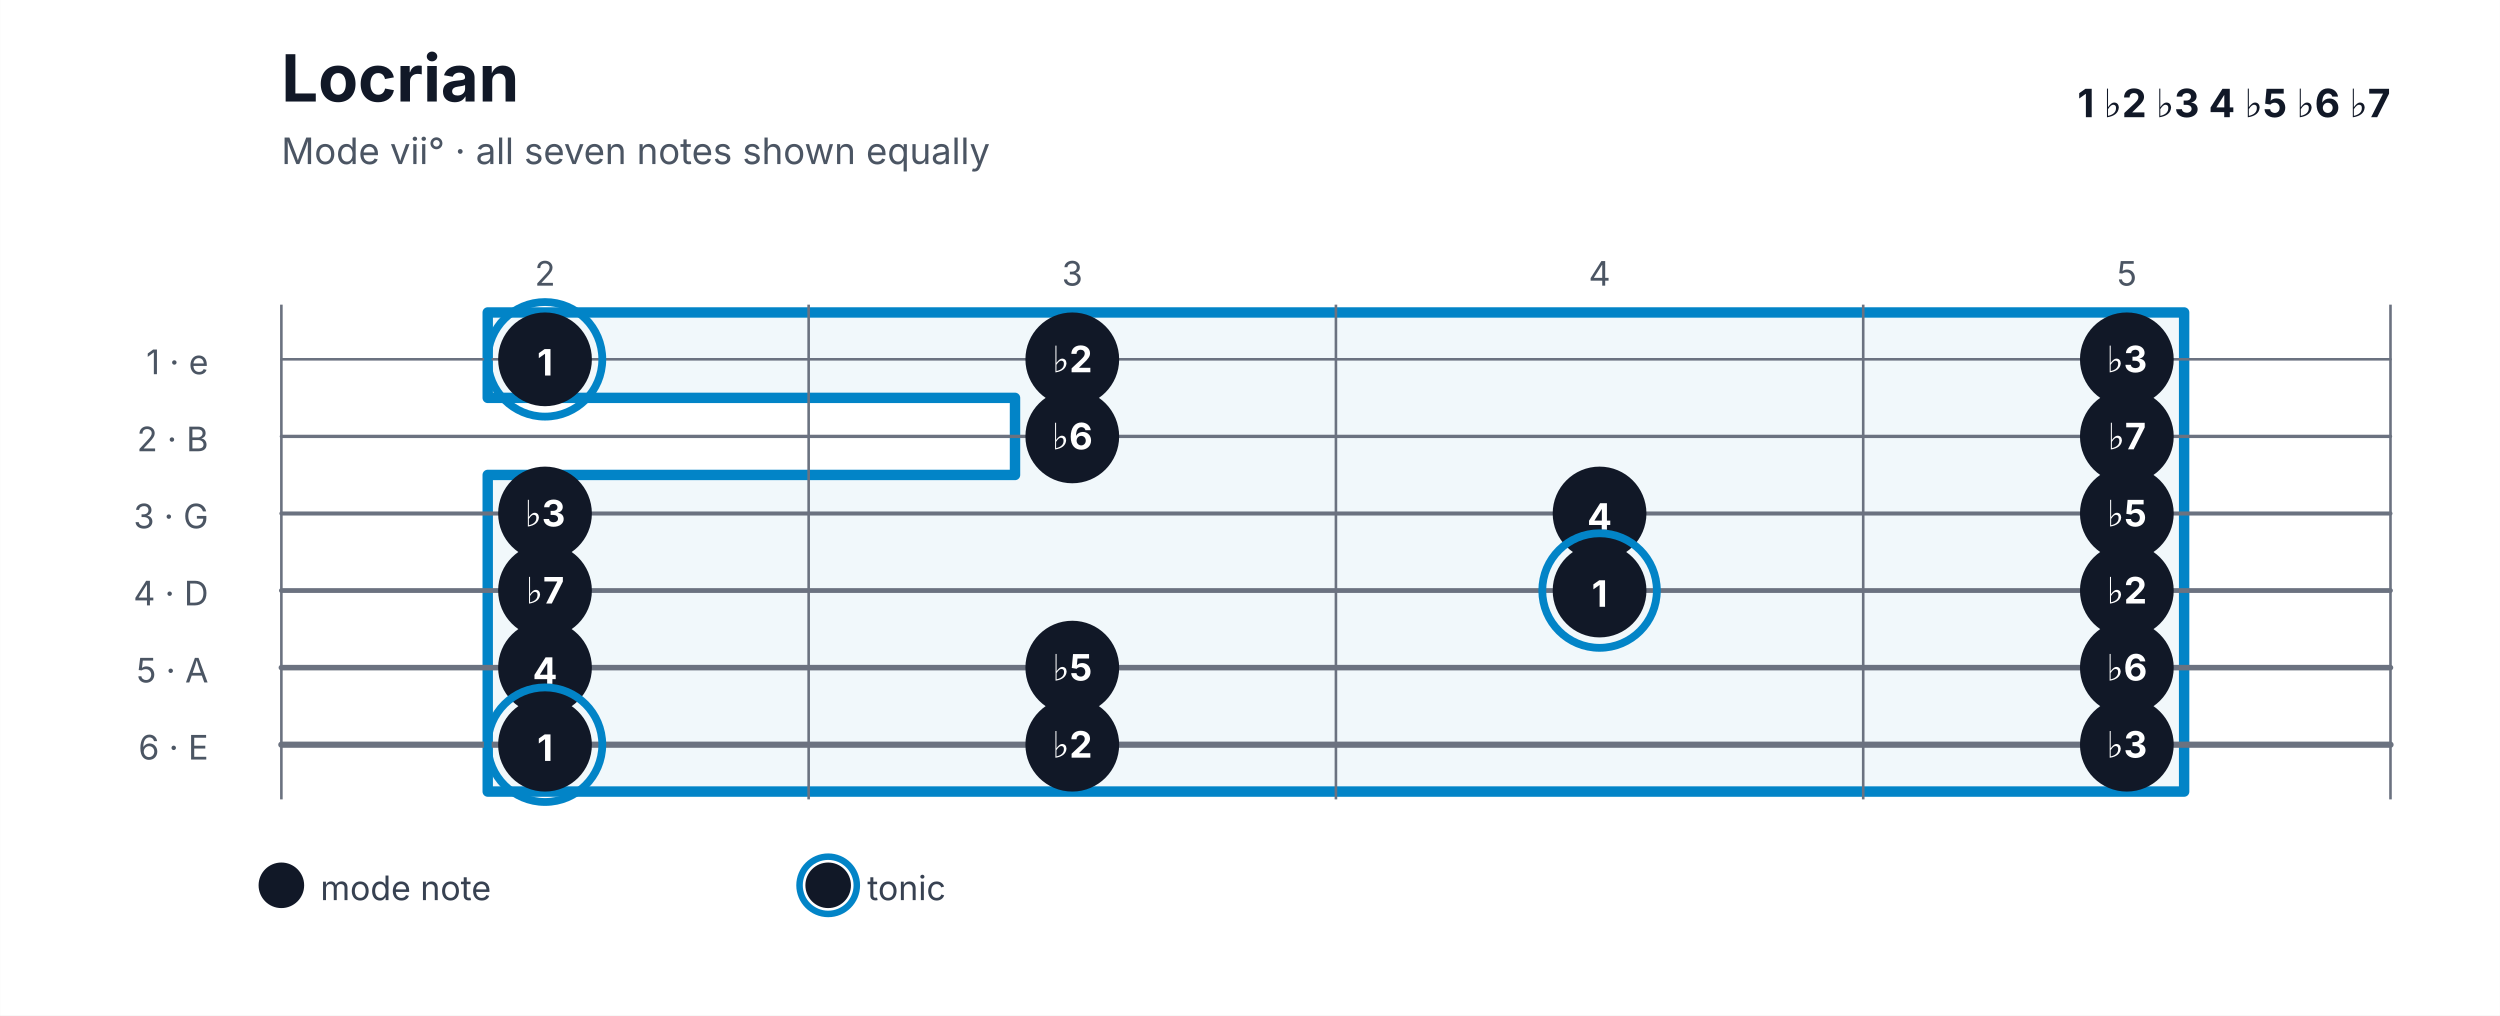
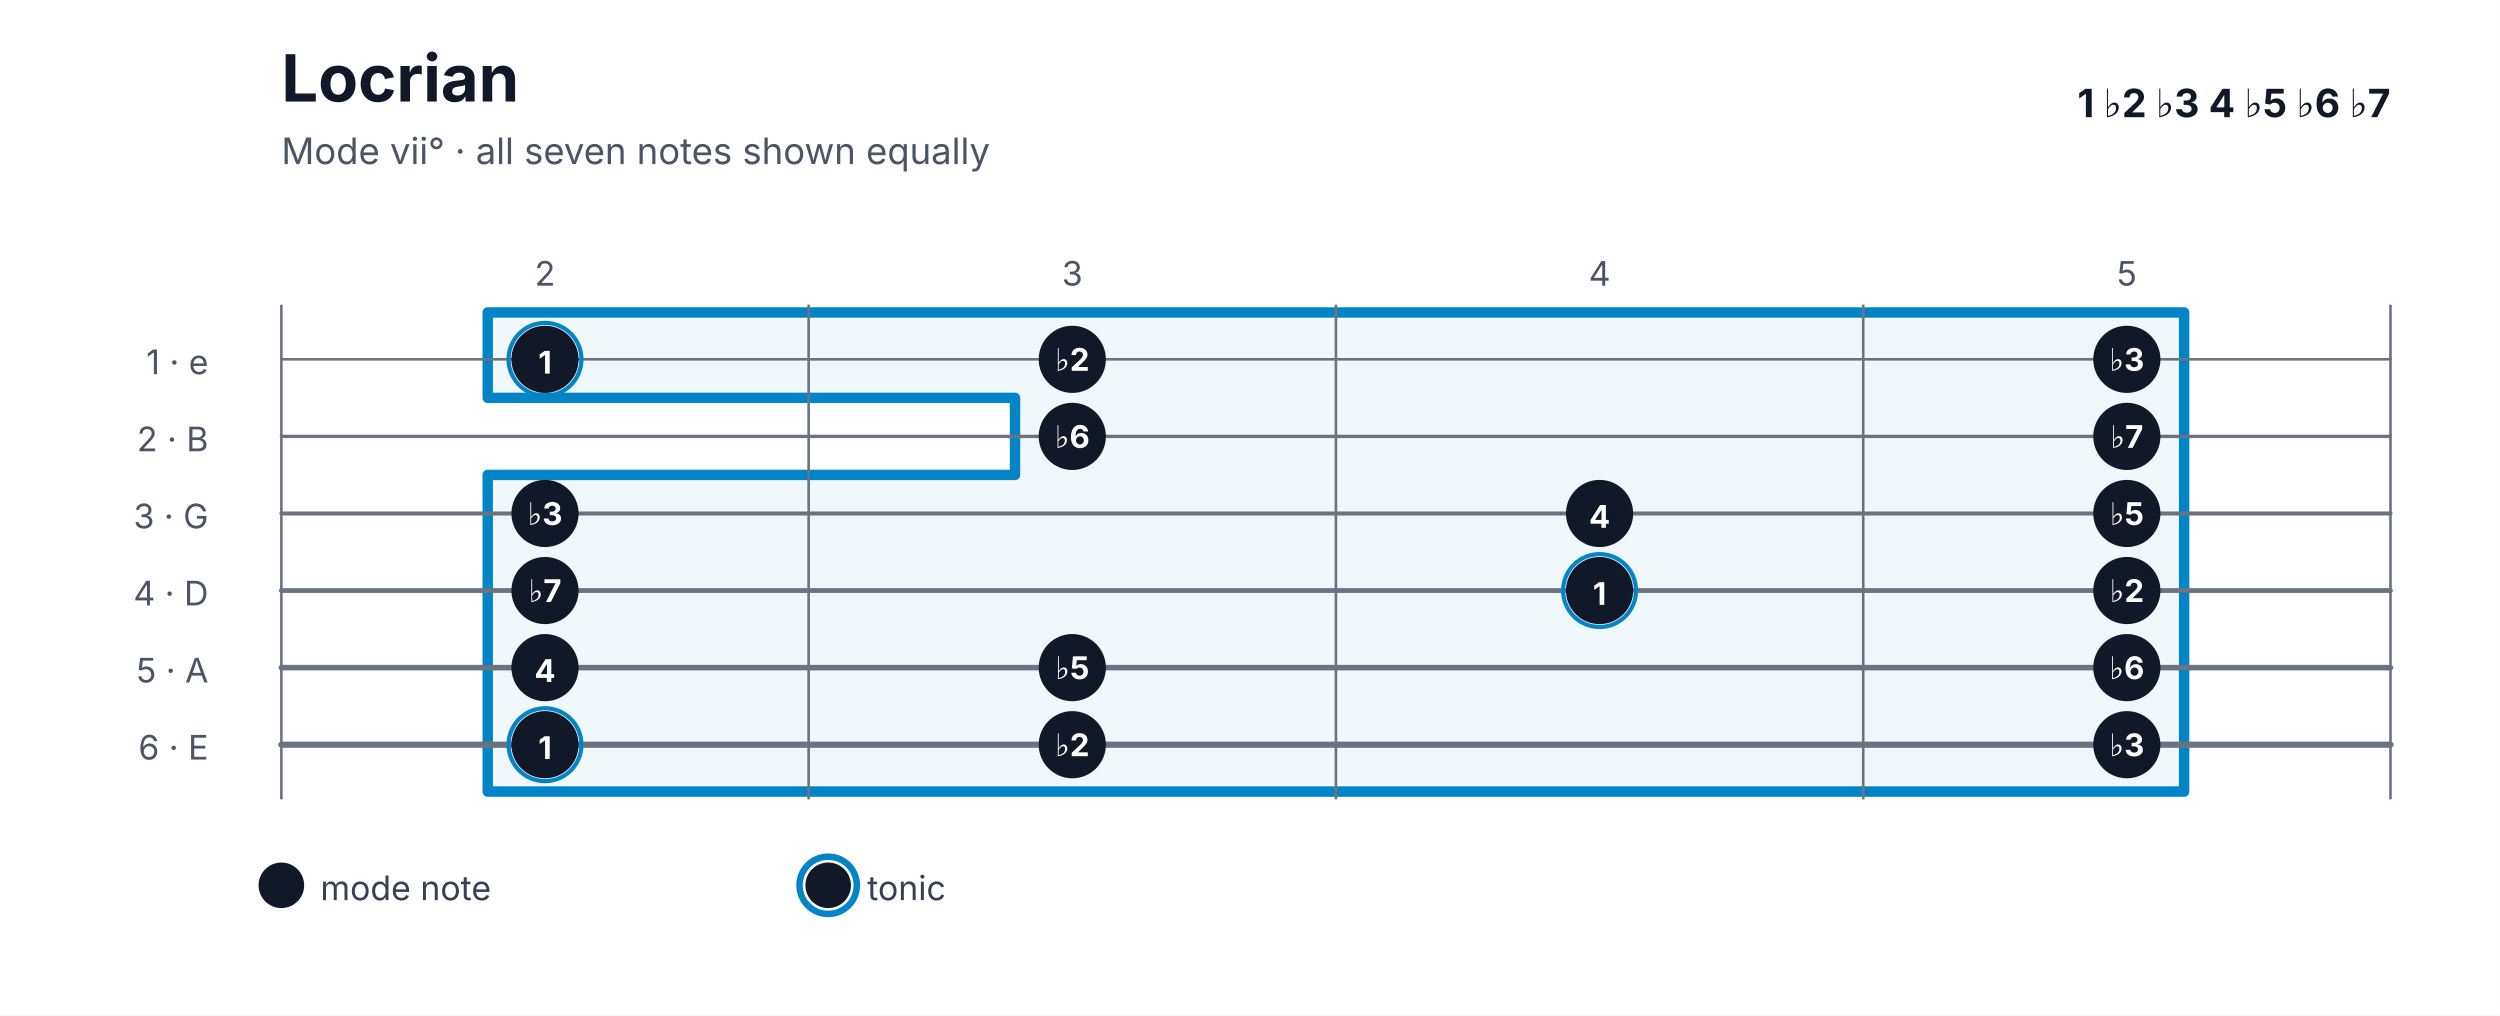
<svg xmlns="http://www.w3.org/2000/svg" width="10in" height="4.062in" viewBox="0 0 960 390" role="img" aria-labelledby="fs-locrian-full-title fs-locrian-full-desc" data-mode-id="fs-locrian" data-view="full" data-overlay="none">
  <style>
        svg{background:#fff;color:#111827;font-family:Inter,Segoe UI,Arial,sans-serif;text-rendering:geometricPrecision}
        text{fill:#111827}
        .diagram-title{font-size:25px;font-weight:700}.subtitle{font-size:14px;fill:#4b5563}.formula{font-size:15px;font-weight:650;text-anchor:end}
        .fret,.string{stroke:#6b7280;vector-effect:non-scaling-stroke}.fret{stroke-width:1px}.string{stroke-linecap:round}
        .fret-label,.string-label{font-size:13px;fill:#4b5563;text-anchor:middle;dominant-baseline:middle}
        .string-label{text-anchor:end}.position-outline{fill-opacity:.055;stroke-width:4;stroke-linejoin:round;vector-effect:non-scaling-stroke}
-         .marker-disc{stroke:#111827;stroke-width:2;vector-effect:non-scaling-stroke}.core .marker-disc,.equal .marker-disc{fill:#111827}.optional .marker-disc{fill:#fff}
-         .marker-label{font-size:14px;font-weight:700;text-anchor:middle;dominant-baseline:middle;pointer-events:none}.core .marker-label,.equal .marker-label{fill:#fff}.optional .marker-label{fill:#111827}
-         .overlay-highlight .marker-disc{stroke:#b45309;stroke-width:5}
-         .tonic-ring{fill:none;stroke-width:3;vector-effect:non-scaling-stroke}
+         .marker-disc{stroke:#111827;stroke-width:1.8;vector-effect:non-scaling-stroke}.core .marker-disc,.equal .marker-disc{fill:#111827}.optional .marker-disc{fill:#fff}
+         .marker-label{font-size:12px;font-weight:700;text-anchor:middle;dominant-baseline:middle;pointer-events:none}.core .marker-label,.equal .marker-label{fill:#fff}.optional .marker-label{fill:#111827}
+         .overlay-highlight .marker-disc{stroke:#b45309;stroke-width:4}
+         .tonic-ring{fill:none;stroke-width:1.6;vector-effect:non-scaling-stroke}
        .legend-core,.legend-equal{fill:#111827;stroke:#111827;stroke-width:1.5}.legend-optional{fill:#fff;stroke:#111827;stroke-width:1.8}.legend-tonic{fill:none;stroke-width:2.5}.legend-overlay{fill:#111827;stroke:#b45309;stroke-width:4}
        .legend-text{font-size:13px;fill:#374151;dominant-baseline:middle}.overlay-caption{font-size:13px;font-weight:650;fill:#92400e}
      </style>
  <rect width="960" height="390" fill="#fff" />
  <text class="diagram-title" x="108" y="39">Locrian</text>
  <text class="subtitle" x="108" y="63">Mode vii° · all seven notes shown equally</text>
  <text class="formula" x="918" y="45">1  ♭2  ♭3  4  ♭5  ♭6  ♭7</text>
  <path class="position-outline" style="fill:#0284c7;stroke:#0284c7" d="M 187.25 120 L 838.75 120 L 838.75 152.8 L 838.75 152.8 L 838.75 182.4 L 838.75 182.4 L 838.75 212 L 838.75 212 L 838.75 241.6 L 838.75 241.6 L 838.75 271.2 L 838.75 271.2 L 838.75 304 L 187.25 304 L 187.25 271.2 L 187.25 271.2 L 187.25 241.6 L 187.25 241.6 L 187.25 212 L 187.25 212 L 187.25 182.4 L 389.75 182.4 L 389.75 152.8 L 187.25 152.8 Z" />
  <line class="fret" x1="108" y1="117" x2="108" y2="307" />
  <line class="fret" x1="310.5" y1="117" x2="310.5" y2="307" />
  <line class="fret" x1="513" y1="117" x2="513" y2="307" />
  <line class="fret" x1="715.5" y1="117" x2="715.5" y2="307" />
  <line class="fret" x1="918" y1="117" x2="918" y2="307" />
  <line class="string" style="stroke-width:1.00px" x1="108" y1="138" x2="918" y2="138" />
  <text class="string-label" x="80" y="139">1 · e</text>
  <line class="string" style="stroke-width:1.28px" x1="108" y1="167.6" x2="918" y2="167.6" />
  <text class="string-label" x="80" y="168.6">2 · B</text>
  <line class="string" style="stroke-width:1.56px" x1="108" y1="197.2" x2="918" y2="197.2" />
  <text class="string-label" x="80" y="198.2">3 · G</text>
  <line class="string" style="stroke-width:1.84px" x1="108" y1="226.8" x2="918" y2="226.8" />
  <text class="string-label" x="80" y="227.8">4 · D</text>
  <line class="string" style="stroke-width:2.12px" x1="108" y1="256.4" x2="918" y2="256.4" />
  <text class="string-label" x="80" y="257.4">5 · A</text>
  <line class="string" style="stroke-width:2.40px" x1="108" y1="286" x2="918" y2="286" />
  <text class="string-label" x="80" y="287">6 · E</text>
  <text class="fret-label" x="209.25" y="105">2</text>
  <text class="fret-label" x="411.75" y="105">3</text>
  <text class="fret-label" x="614.25" y="105">4</text>
  <text class="fret-label" x="816.75" y="105">5</text>
  <g class="marker equal tonic" transform="translate(209.25 138)">
-     <circle class="tonic-ring" style="stroke:#0284c7" r="22" />
-     <circle class="marker-disc" r="17" />
+     <circle class="tonic-ring" style="stroke:#0284c7" r="14" />
+     <circle class="marker-disc" r="12" />
    <text class="marker-label" x="0" y="1">1</text>
  </g>
  <g class="marker equal" transform="translate(411.75 138)">
-     <circle class="marker-disc" r="17" />
+     <circle class="marker-disc" r="12" />
    <text class="marker-label" x="0" y="1">♭2</text>
  </g>
  <g class="marker equal" transform="translate(816.75 138)">
-     <circle class="marker-disc" r="17" />
+     <circle class="marker-disc" r="12" />
    <text class="marker-label" x="0" y="1">♭3</text>
  </g>
  <g class="marker equal" transform="translate(411.75 167.6)">
-     <circle class="marker-disc" r="17" />
+     <circle class="marker-disc" r="12" />
    <text class="marker-label" x="0" y="1">♭6</text>
  </g>
  <g class="marker equal" transform="translate(816.75 167.6)">
-     <circle class="marker-disc" r="17" />
+     <circle class="marker-disc" r="12" />
    <text class="marker-label" x="0" y="1">♭7</text>
  </g>
  <g class="marker equal" transform="translate(209.25 197.2)">
-     <circle class="marker-disc" r="17" />
+     <circle class="marker-disc" r="12" />
    <text class="marker-label" x="0" y="1">♭3</text>
  </g>
  <g class="marker equal" transform="translate(614.25 197.2)">
-     <circle class="marker-disc" r="17" />
+     <circle class="marker-disc" r="12" />
    <text class="marker-label" x="0" y="1">4</text>
  </g>
  <g class="marker equal" transform="translate(816.75 197.2)">
-     <circle class="marker-disc" r="17" />
+     <circle class="marker-disc" r="12" />
    <text class="marker-label" x="0" y="1">♭5</text>
  </g>
  <g class="marker equal" transform="translate(209.25 226.8)">
-     <circle class="marker-disc" r="17" />
+     <circle class="marker-disc" r="12" />
    <text class="marker-label" x="0" y="1">♭7</text>
  </g>
  <g class="marker equal tonic" transform="translate(614.25 226.8)">
-     <circle class="tonic-ring" style="stroke:#0284c7" r="22" />
-     <circle class="marker-disc" r="17" />
+     <circle class="tonic-ring" style="stroke:#0284c7" r="14" />
+     <circle class="marker-disc" r="12" />
    <text class="marker-label" x="0" y="1">1</text>
  </g>
  <g class="marker equal" transform="translate(816.75 226.8)">
-     <circle class="marker-disc" r="17" />
+     <circle class="marker-disc" r="12" />
    <text class="marker-label" x="0" y="1">♭2</text>
  </g>
  <g class="marker equal" transform="translate(209.25 256.4)">
-     <circle class="marker-disc" r="17" />
+     <circle class="marker-disc" r="12" />
    <text class="marker-label" x="0" y="1">4</text>
  </g>
  <g class="marker equal" transform="translate(411.75 256.4)">
-     <circle class="marker-disc" r="17" />
+     <circle class="marker-disc" r="12" />
    <text class="marker-label" x="0" y="1">♭5</text>
  </g>
  <g class="marker equal" transform="translate(816.75 256.4)">
-     <circle class="marker-disc" r="17" />
+     <circle class="marker-disc" r="12" />
    <text class="marker-label" x="0" y="1">♭6</text>
  </g>
  <g class="marker equal tonic" transform="translate(209.25 286)">
-     <circle class="tonic-ring" style="stroke:#0284c7" r="22" />
-     <circle class="marker-disc" r="17" />
+     <circle class="tonic-ring" style="stroke:#0284c7" r="14" />
+     <circle class="marker-disc" r="12" />
    <text class="marker-label" x="0" y="1">1</text>
  </g>
  <g class="marker equal" transform="translate(411.75 286)">
-     <circle class="marker-disc" r="17" />
+     <circle class="marker-disc" r="12" />
    <text class="marker-label" x="0" y="1">♭2</text>
  </g>
  <g class="marker equal" transform="translate(816.75 286)">
-     <circle class="marker-disc" r="17" />
+     <circle class="marker-disc" r="12" />
    <text class="marker-label" x="0" y="1">♭3</text>
  </g>
  <g transform="translate(108 340)">
    <g transform="translate(0 0)">
      <circle class="legend-equal" cx="0" cy="0" r="8" />
      <text class="legend-text" x="15" y="1">mode note</text>
    </g>
    <g transform="translate(210 0)">
      <circle class="legend-tonic" style="stroke:#0284c7" cx="0" cy="0" r="11" />
      <circle class="legend-core" cx="0" cy="0" r="8" />
      <text class="legend-text" x="15" y="1">tonic</text>
    </g>
  </g>
</svg>
